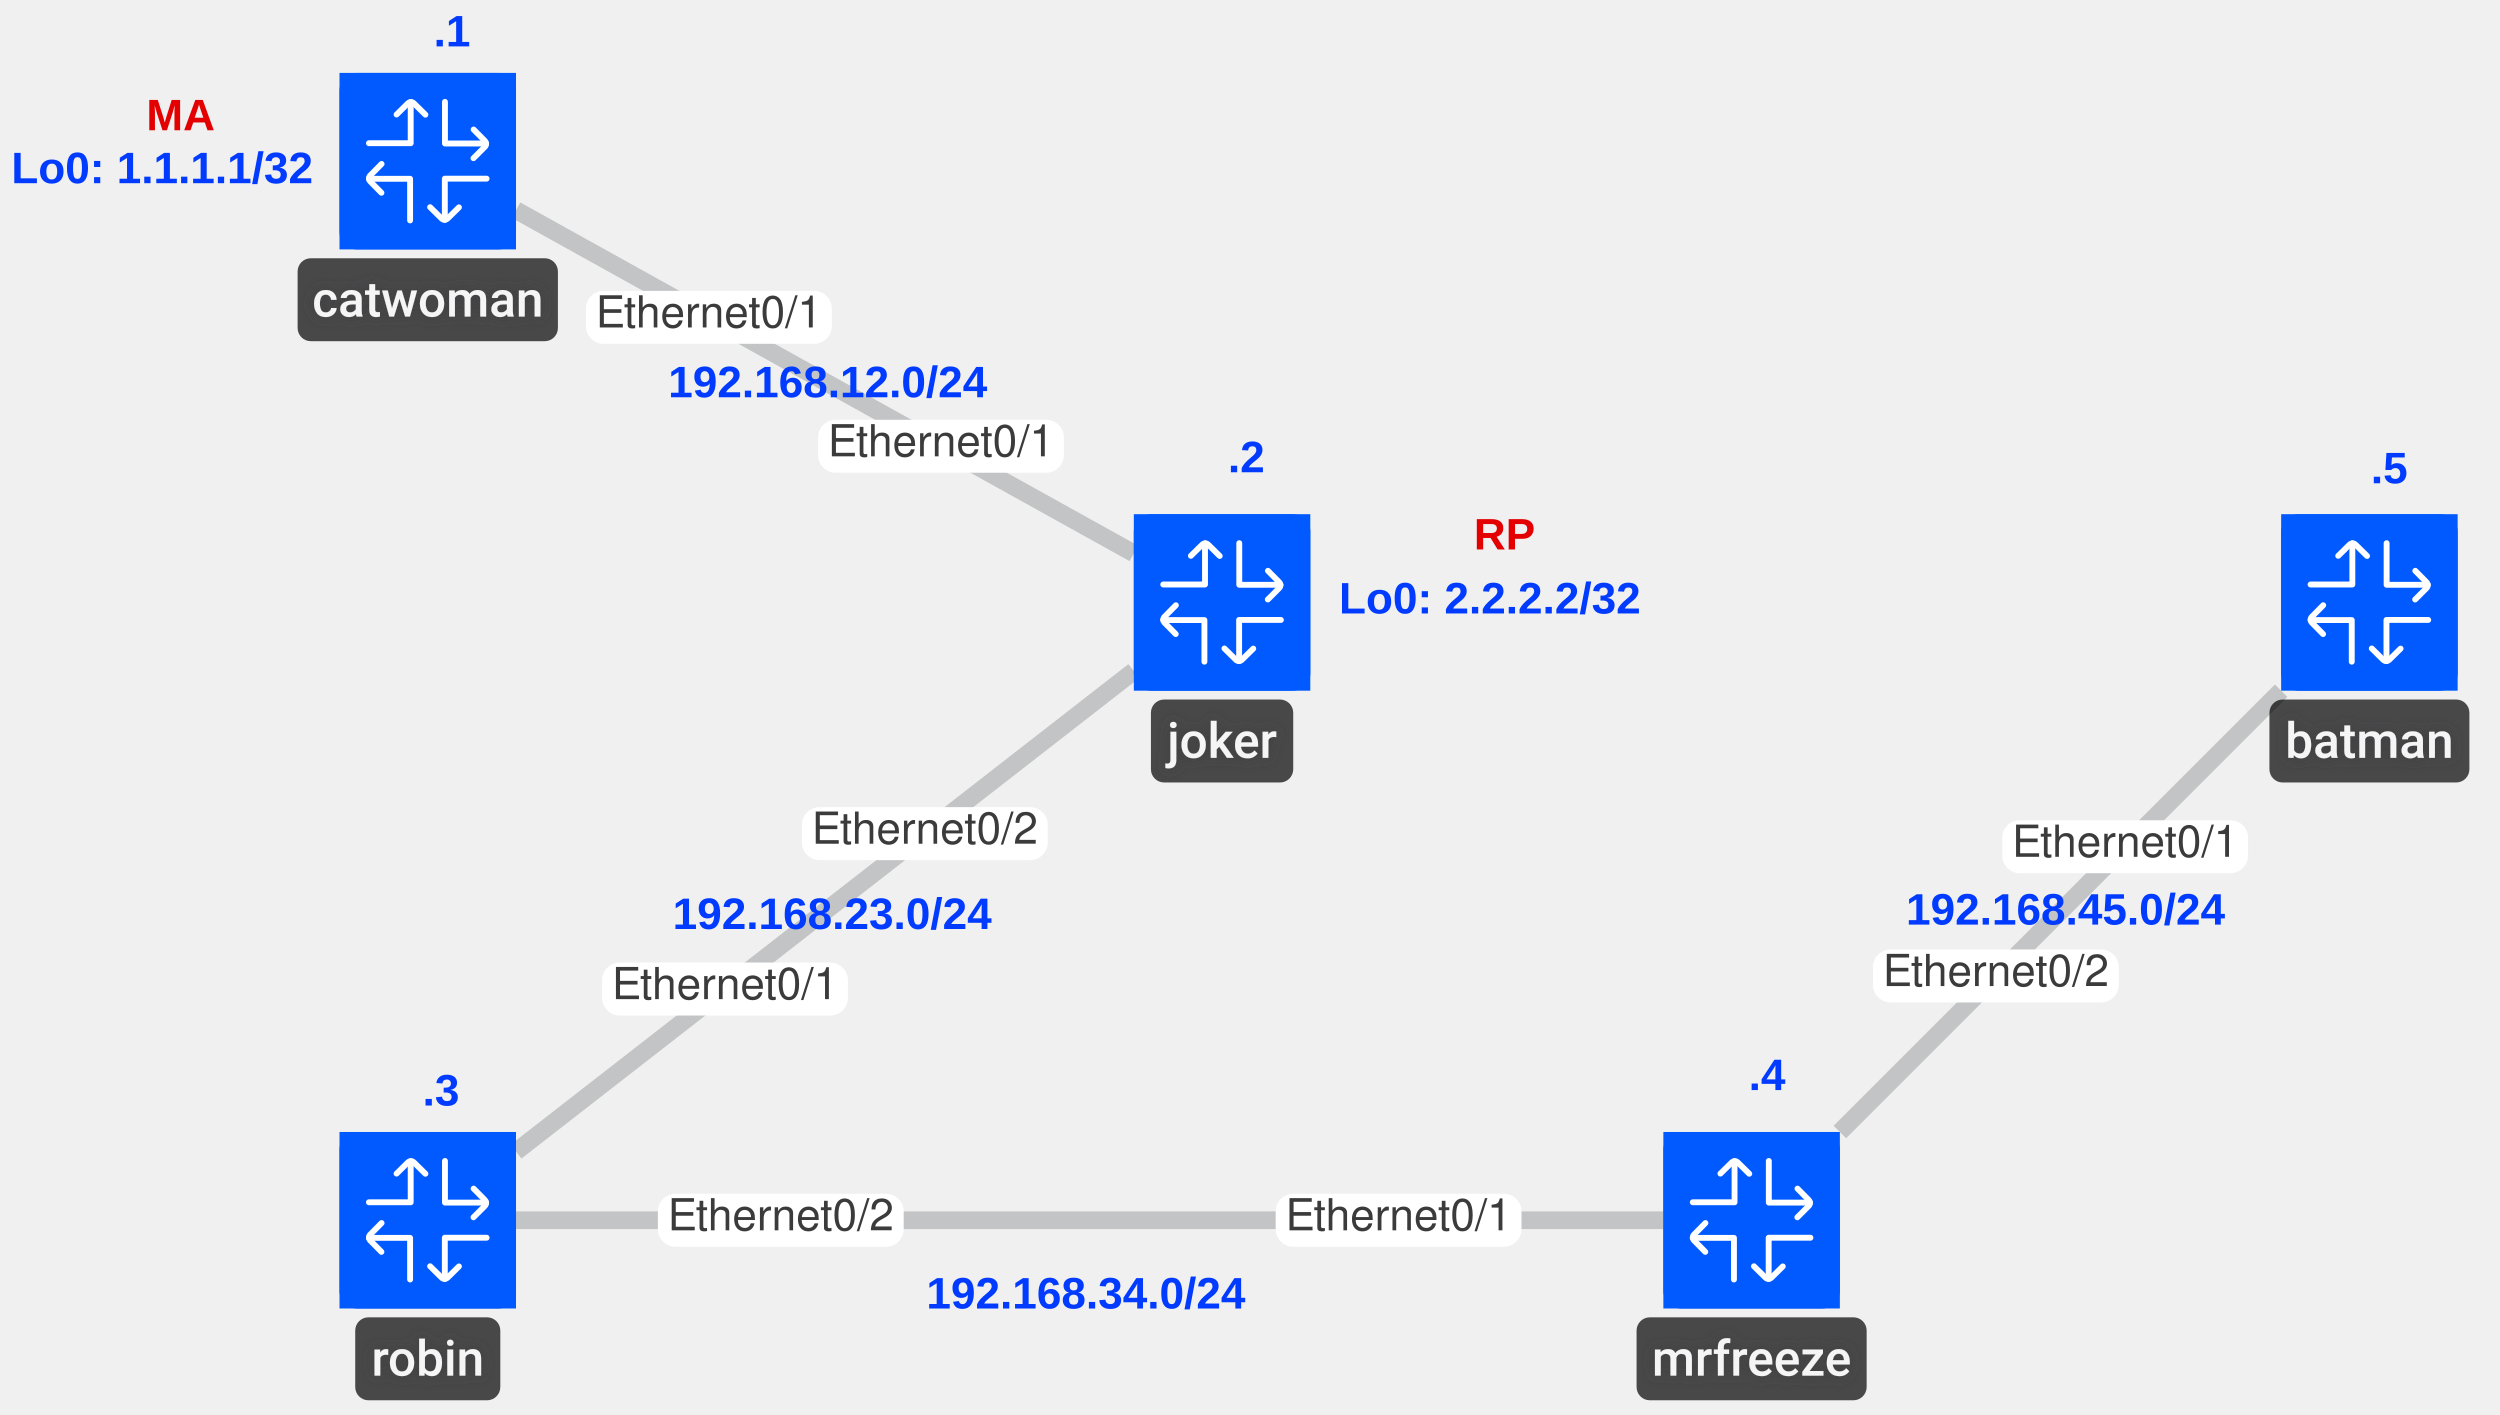
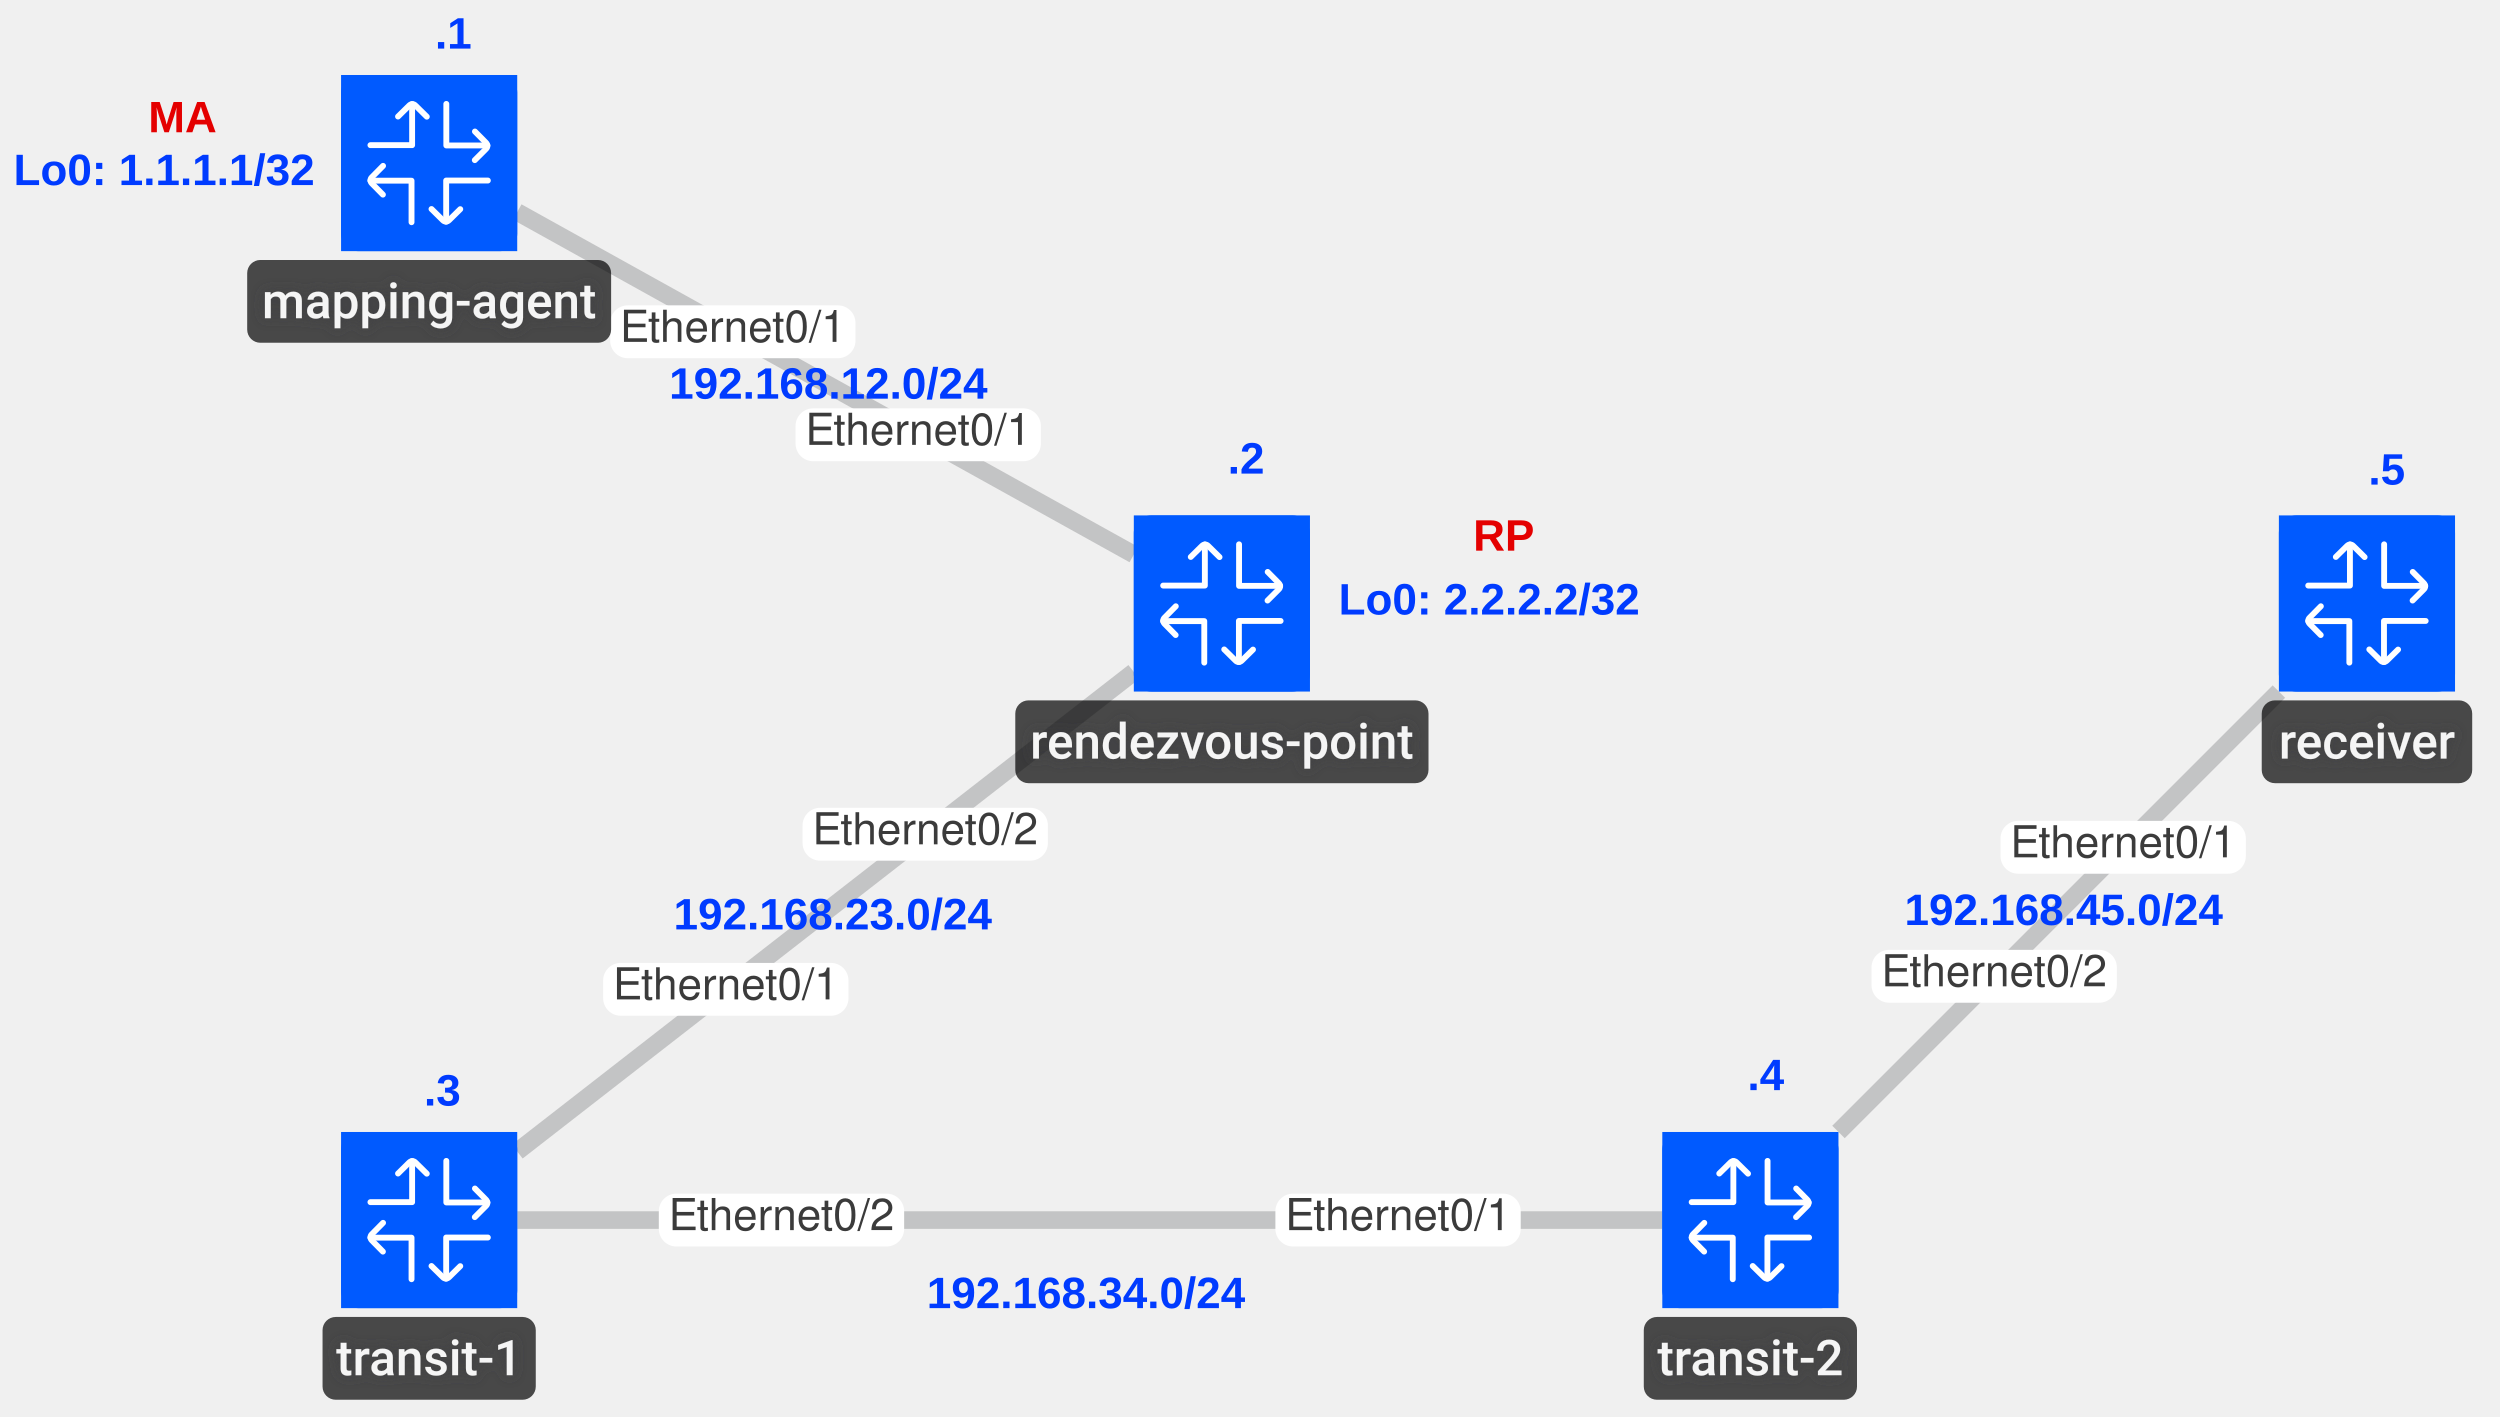
- <svg xmlns="http://www.w3.org/2000/svg" width="3399.17" height="1923.92" viewBox="-20 -20 3399.17 1923.92" version="1.1" id="svg353">
-   <g class="annotation-groups-layer" transform="matrix(6,0,0,6,-638.3848,-1000.875)" id="g2" />
-   <g class="annotation-shapes-layer" transform="matrix(6,0,0,6,-638.3848,-1000.875)" id="g4" />
+ <svg xmlns="http://www.w3.org/2000/svg" width="2955.58" height="1674.83" viewBox="-20 -20 2955.58 1674.83" version="1.1" id="svg353">
+   <g class="annotation-groups-layer" transform="matrix(5.206687,0,0,5.206687,-553.9783,-868.5405)" id="g2" />
+   <g class="annotation-shapes-layer" transform="matrix(5.206687,0,0,5.206687,-553.9783,-868.5405)" id="g4" />
  <defs id="defs19">
-     <filter id="text-shadow" x="-0.136" y="-0.449" width="1.271" height="1.897">
+     <filter id="text-shadow" x="-0.081" y="-0.415" width="1.162" height="1.831">
      <feGaussianBlur in="SourceAlpha" stdDeviation="1.5" result="blur" id="feGaussianBlur6" />
      <feFlood flood-color="#3C3E41" result="color" id="feFlood8" />
      <feComposite in="color" in2="blur" operator="in" result="shadow" id="feComposite10" />
      <feMerge id="feMerge16">
        <feMergeNode in="shadow" id="feMergeNode12" />
        <feMergeNode in="SourceGraphic" id="feMergeNode14" />
      </feMerge>
    </filter>
  </defs>
-   <g class="export-graph-layer" transform="matrix(6,0,0,6,-638.3848,-1000.875)" id="g295">
+   <g class="export-graph-layer" transform="matrix(5.206687,0,0,5.206687,-553.9783,-868.5405)" id="g295">
    <g class="export-edge" data-id="Clab-Link0" id="g35">
      <path d="M 360,288.889 220,211.111" fill="none" stroke="#969799" stroke-width="4" opacity="0.5" id="path21" />
      <g class="edge-label" id="g27">
-         <rect x="288.44" y="258.607" width="55.704" height="12" fill="#ffffff" rx="4" ry="4" id="rect23" />
-         <text x="316.292" y="264.607" font-size="10px" font-family="'Helvetica Neue', Helvetica, Arial, sans-serif" dominant-baseline="central" fill="#3b3b3b" text-anchor="middle" id="text25">Ethernet0/1</text>
+         <rect x="283.195" y="255.693" width="55.704" height="12" fill="#ffffff" rx="4" ry="4" id="rect23" />
+         <text x="311.047" y="261.693" font-size="10px" font-family="'Helvetica Neue', Helvetica, Arial, sans-serif" dominant-baseline="central" fill="#3b3b3b" text-anchor="middle" id="text25">Ethernet0/1</text>
      </g>
      <g class="edge-label" id="g33">
-         <rect x="235.856" y="229.393" width="55.704" height="12" fill="#ffffff" rx="4" ry="4" id="rect29" />
-         <text x="263.708" y="235.393" font-size="10px" font-family="'Helvetica Neue', Helvetica, Arial, sans-serif" dominant-baseline="central" fill="#3b3b3b" text-anchor="middle" id="text31">Ethernet0/1</text>
+         <rect x="241.101" y="232.307" width="55.704" height="12" fill="#ffffff" rx="4" ry="4" id="rect29" />
+         <text x="268.953" y="238.307" font-size="10px" font-family="'Helvetica Neue', Helvetica, Arial, sans-serif" dominant-baseline="central" fill="#3b3b3b" text-anchor="middle" id="text31">Ethernet0/1</text>
      </g>
    </g>
    <g class="export-edge" data-id="Clab-Link1" id="g51">
      <path d="M 360,315.556 220,424.444" fill="none" stroke="#969799" stroke-width="4" opacity="0.5" id="path37" />
      <g class="edge-label" id="g43">
        <rect x="284.787" y="346.392" width="55.704" height="12" fill="#ffffff" rx="4" ry="4" id="rect39" />
        <text x="312.639" y="352.392" font-size="10px" font-family="'Helvetica Neue', Helvetica, Arial, sans-serif" dominant-baseline="central" fill="#3b3b3b" text-anchor="middle" id="text41">Ethernet0/2</text>
      </g>
      <g class="edge-label" id="g49">
        <rect x="239.509" y="381.608" width="55.704" height="12" fill="#ffffff" rx="4" ry="4" id="rect45" />
        <text x="267.361" y="387.608" font-size="10px" font-family="'Helvetica Neue', Helvetica, Arial, sans-serif" dominant-baseline="central" fill="#3b3b3b" text-anchor="middle" id="text47">Ethernet0/1</text>
      </g>
    </g>
    <g class="export-edge" data-id="Clab-Link2" id="g67">
      <path d="M 480,440 H 220" fill="none" stroke="#969799" stroke-width="4" opacity="0.5" id="path53" />
      <g class="edge-label" id="g59">
        <rect x="392.148" y="434" width="55.704" height="12" fill="#ffffff" rx="4" ry="4" id="rect55" />
        <text x="420" y="440" font-size="10px" font-family="'Helvetica Neue', Helvetica, Arial, sans-serif" dominant-baseline="central" fill="#3b3b3b" text-anchor="middle" id="text57">Ethernet0/1</text>
      </g>
      <g class="edge-label" id="g65">
        <rect x="252.148" y="434" width="55.704" height="12" fill="#ffffff" rx="4" ry="4" id="rect61" />
        <text x="280" y="440" font-size="10px" font-family="'Helvetica Neue', Helvetica, Arial, sans-serif" dominant-baseline="central" fill="#3b3b3b" text-anchor="middle" id="text63">Ethernet0/2</text>
      </g>
    </g>
    <g class="export-edge" data-id="Clab-Link3" id="g83">
      <path d="M 520,420 620,320" fill="none" stroke="#969799" stroke-width="4" opacity="0.5" id="path69" />
      <g class="edge-label" id="g75">
        <rect x="527.503" y="378.645" width="55.704" height="12" fill="#ffffff" rx="4" ry="4" id="rect71" />
        <text x="555.355" y="384.645" font-size="10px" font-family="'Helvetica Neue', Helvetica, Arial, sans-serif" dominant-baseline="central" fill="#3b3b3b" text-anchor="middle" id="text73">Ethernet0/2</text>
      </g>
      <g class="edge-label" id="g81">
        <rect x="556.793" y="349.355" width="55.704" height="12" fill="#ffffff" rx="4" ry="4" id="rect77" />
        <text x="584.645" y="355.355" font-size="10px" font-family="'Helvetica Neue', Helvetica, Arial, sans-serif" dominant-baseline="central" fill="#3b3b3b" text-anchor="middle" id="text79">Ethernet0/1</text>
      </g>
    </g>
-     <g class="export-node topology-node" data-id="joker" id="g125">
+     <g class="export-node topology-node" data-id="rendezvous-point" id="g125">
      <g id="g119">
        <rect x="360" y="280" width="40" height="40" rx="4" ry="4" fill="#005aff" id="rect85" />
        <g transform="translate(360,280)" style="color:#005aff" id="g117">
          <g transform="scale(0.3333)" id="g115">
            <rect height="120" width="120" fill="currentColor" id="rect87" x="0" y="0" />
            <g id="g113">
              <g id="g93">
                <path d="M 71.7,19.7 V 48 h 28" fill="none" stroke="#ffffff" stroke-width="4" stroke-linecap="round" stroke-linejoin="round" id="path89" />
                <path d="m 91.2,38.5 7.5,7.6 c 1.3,1.3 1.3,3.1 0,4.3 L 91.1,58" fill="none" stroke="#ffffff" stroke-width="4" stroke-linecap="round" stroke-linejoin="round" id="path91" />
              </g>
              <g id="g99">
                <path d="m 20,47.8 h 28.4 v -28" fill="none" stroke="#ffffff" stroke-width="4" stroke-linecap="round" stroke-linejoin="round" id="path95" />
                <path d="m 38.8,28.3 7.6,-7.5 c 1.3,-1.3 3.1,-1.3 4.3,0 l 7.7,7.6" fill="none" stroke="#ffffff" stroke-width="4" stroke-linecap="round" stroke-linejoin="round" id="path97" />
              </g>
              <g id="g105">
                <path d="M 48,100.3 V 72 H 20" fill="none" stroke="#ffffff" stroke-width="4" stroke-linecap="round" stroke-linejoin="round" id="path101" />
                <path d="M 28.5,81.5 21,73.9 c -1.3,-1.3 -1.3,-3.1 0,-4.3 l 7.6,-7.7" fill="none" stroke="#ffffff" stroke-width="4" stroke-linecap="round" stroke-linejoin="round" id="path103" />
              </g>
              <g id="g111">
                <path d="M 100,71.9 H 71.6 v 28" fill="none" stroke="#ffffff" stroke-width="4" stroke-linecap="round" stroke-linejoin="round" id="path107" />
                <path d="m 81.2,91.4 -7.6,7.5 c -1.3,1.3 -3.1,1.3 -4.3,0 l -7.7,-7.6" fill="none" stroke="#ffffff" stroke-width="4" stroke-linecap="round" stroke-linejoin="round" id="path109" />
              </g>
            </g>
          </g>
        </g>
      </g>
-       <rect x="363.876" y="322" width="32.249" height="18.8" fill="rgba(0, 0, 0, 0.7)" rx="3" ry="3" id="rect121" />
-       <text x="380" y="331.4" font-size="11.2px" font-weight="500" font-family="Roboto, sans-serif" dominant-baseline="central" fill="#f5f5f5" text-anchor="middle" filter="url(#text-shadow)" id="text123">joker</text>
-     </g>
-     <g class="export-node topology-node" data-id="mrfreeze" id="g167">
+       <rect x="333.088" y="322" width="93.824" height="18.8" fill="rgba(0, 0, 0, 0.7)" rx="3" ry="3" id="rect121" />
+       <text x="380" y="331.4" font-size="11.2px" font-weight="500" font-family="Roboto, sans-serif" dominant-baseline="central" fill="#f5f5f5" text-anchor="middle" filter="url(#text-shadow)" id="text123">rendezvous-point</text>
+     </g>
+     <g class="export-node topology-node" data-id="transit-2" id="g167">
      <g id="g161">
        <rect x="480" y="420" width="40" height="40" rx="4" ry="4" fill="#005aff" id="rect127" />
        <g transform="translate(480,420)" style="color:#005aff" id="g159">
          <g transform="scale(0.3333)" id="g157">
            <rect height="120" width="120" fill="currentColor" id="rect129" x="0" y="0" />
            <g id="g155">
              <g id="g135">
                <path d="M 71.7,19.7 V 48 h 28" fill="none" stroke="#ffffff" stroke-width="4" stroke-linecap="round" stroke-linejoin="round" id="path131" />
                <path d="m 91.2,38.5 7.5,7.6 c 1.3,1.3 1.3,3.1 0,4.3 L 91.1,58" fill="none" stroke="#ffffff" stroke-width="4" stroke-linecap="round" stroke-linejoin="round" id="path133" />
              </g>
              <g id="g141">
                <path d="m 20,47.8 h 28.4 v -28" fill="none" stroke="#ffffff" stroke-width="4" stroke-linecap="round" stroke-linejoin="round" id="path137" />
                <path d="m 38.8,28.3 7.6,-7.5 c 1.3,-1.3 3.1,-1.3 4.3,0 l 7.7,7.6" fill="none" stroke="#ffffff" stroke-width="4" stroke-linecap="round" stroke-linejoin="round" id="path139" />
              </g>
              <g id="g147">
                <path d="M 48,100.3 V 72 H 20" fill="none" stroke="#ffffff" stroke-width="4" stroke-linecap="round" stroke-linejoin="round" id="path143" />
                <path d="M 28.5,81.5 21,73.9 c -1.3,-1.3 -1.3,-3.1 0,-4.3 l 7.6,-7.7" fill="none" stroke="#ffffff" stroke-width="4" stroke-linecap="round" stroke-linejoin="round" id="path145" />
              </g>
              <g id="g153">
                <path d="M 100,71.9 H 71.6 v 28" fill="none" stroke="#ffffff" stroke-width="4" stroke-linecap="round" stroke-linejoin="round" id="path149" />
                <path d="m 81.2,91.4 -7.6,7.5 c -1.3,1.3 -3.1,1.3 -4.3,0 l -7.7,-7.6" fill="none" stroke="#ffffff" stroke-width="4" stroke-linecap="round" stroke-linejoin="round" id="path151" />
              </g>
            </g>
          </g>
        </g>
      </g>
-       <rect x="473.931" y="462" width="52.138" height="18.8" fill="rgba(0, 0, 0, 0.7)" rx="3" ry="3" id="rect163" />
-       <text x="500" y="471.4" font-size="11.2px" font-weight="500" font-family="Roboto, sans-serif" dominant-baseline="central" fill="#f5f5f5" text-anchor="middle" filter="url(#text-shadow)" id="text165">mrfreeze</text>
-     </g>
-     <g class="export-node topology-node" data-id="catwoman" id="g209">
+       <rect x="475.794" y="462" width="48.413" height="18.8" fill="rgba(0, 0, 0, 0.7)" rx="3" ry="3" id="rect163" />
+       <text x="500" y="471.4" font-size="11.2px" font-weight="500" font-family="Roboto, sans-serif" dominant-baseline="central" fill="#f5f5f5" text-anchor="middle" filter="url(#text-shadow)" id="text165">transit-2</text>
+     </g>
+     <g class="export-node topology-node" data-id="mapping-agent" id="g209">
      <g id="g203">
        <rect x="180" y="180" width="40" height="40" rx="4" ry="4" fill="#005aff" id="rect169" />
        <g transform="translate(180,180)" style="color:#005aff" id="g201">
          <g transform="scale(0.3333)" id="g199">
            <rect height="120" width="120" fill="currentColor" id="rect171" x="0" y="0" />
            <g id="g197">
              <g id="g177">
                <path d="M 71.7,19.7 V 48 h 28" fill="none" stroke="#ffffff" stroke-width="4" stroke-linecap="round" stroke-linejoin="round" id="path173" />
                <path d="m 91.2,38.5 7.5,7.6 c 1.3,1.3 1.3,3.1 0,4.3 L 91.1,58" fill="none" stroke="#ffffff" stroke-width="4" stroke-linecap="round" stroke-linejoin="round" id="path175" />
              </g>
              <g id="g183">
                <path d="m 20,47.8 h 28.4 v -28" fill="none" stroke="#ffffff" stroke-width="4" stroke-linecap="round" stroke-linejoin="round" id="path179" />
                <path d="m 38.8,28.3 7.6,-7.5 c 1.3,-1.3 3.1,-1.3 4.3,0 l 7.7,7.6" fill="none" stroke="#ffffff" stroke-width="4" stroke-linecap="round" stroke-linejoin="round" id="path181" />
              </g>
              <g id="g189">
                <path d="M 48,100.3 V 72 H 20" fill="none" stroke="#ffffff" stroke-width="4" stroke-linecap="round" stroke-linejoin="round" id="path185" />
                <path d="M 28.5,81.5 21,73.9 c -1.3,-1.3 -1.3,-3.1 0,-4.3 l 7.6,-7.7" fill="none" stroke="#ffffff" stroke-width="4" stroke-linecap="round" stroke-linejoin="round" id="path187" />
              </g>
              <g id="g195">
                <path d="M 100,71.9 H 71.6 v 28" fill="none" stroke="#ffffff" stroke-width="4" stroke-linecap="round" stroke-linejoin="round" id="path191" />
                <path d="m 81.2,91.4 -7.6,7.5 c -1.3,1.3 -3.1,1.3 -4.3,0 l -7.7,-7.6" fill="none" stroke="#ffffff" stroke-width="4" stroke-linecap="round" stroke-linejoin="round" id="path193" />
              </g>
            </g>
          </g>
        </g>
      </g>
-       <rect x="170.506" y="222" width="58.988" height="18.8" fill="rgba(0, 0, 0, 0.7)" rx="3" ry="3" id="rect205" />
-       <text x="200" y="231.4" font-size="11.2px" font-weight="500" font-family="Roboto, sans-serif" dominant-baseline="central" fill="#f5f5f5" text-anchor="middle" filter="url(#text-shadow)" id="text207">catwoman</text>
-     </g>
-     <g class="export-node topology-node" data-id="batman" id="g251">
+       <rect x="158.682" y="222" width="82.636" height="18.8" fill="rgba(0, 0, 0, 0.7)" rx="3" ry="3" id="rect205" />
+       <text x="200" y="231.4" font-size="11.2px" font-weight="500" font-family="Roboto, sans-serif" dominant-baseline="central" fill="#f5f5f5" text-anchor="middle" filter="url(#text-shadow)" id="text207">mapping-agent</text>
+     </g>
+     <g class="export-node topology-node" data-id="receiver" id="g251">
      <g id="g245">
        <rect x="620" y="280" width="40" height="40" rx="4" ry="4" fill="#005aff" id="rect211" />
        <g transform="translate(620,280)" style="color:#005aff" id="g243">
          <g transform="scale(0.3333)" id="g241">
            <rect height="120" width="120" fill="currentColor" id="rect213" x="0" y="0" />
            <g id="g239">
              <g id="g219">
                <path d="M 71.7,19.7 V 48 h 28" fill="none" stroke="#ffffff" stroke-width="4" stroke-linecap="round" stroke-linejoin="round" id="path215" />
                <path d="m 91.2,38.5 7.5,7.6 c 1.3,1.3 1.3,3.1 0,4.3 L 91.1,58" fill="none" stroke="#ffffff" stroke-width="4" stroke-linecap="round" stroke-linejoin="round" id="path217" />
              </g>
              <g id="g225">
                <path d="m 20,47.8 h 28.4 v -28" fill="none" stroke="#ffffff" stroke-width="4" stroke-linecap="round" stroke-linejoin="round" id="path221" />
                <path d="m 38.8,28.3 7.6,-7.5 c 1.3,-1.3 3.1,-1.3 4.3,0 l 7.7,7.6" fill="none" stroke="#ffffff" stroke-width="4" stroke-linecap="round" stroke-linejoin="round" id="path223" />
              </g>
              <g id="g231">
                <path d="M 48,100.3 V 72 H 20" fill="none" stroke="#ffffff" stroke-width="4" stroke-linecap="round" stroke-linejoin="round" id="path227" />
                <path d="M 28.5,81.5 21,73.9 c -1.3,-1.3 -1.3,-3.1 0,-4.3 l 7.6,-7.7" fill="none" stroke="#ffffff" stroke-width="4" stroke-linecap="round" stroke-linejoin="round" id="path229" />
              </g>
              <g id="g237">
                <path d="M 100,71.9 H 71.6 v 28" fill="none" stroke="#ffffff" stroke-width="4" stroke-linecap="round" stroke-linejoin="round" id="path233" />
                <path d="m 81.2,91.4 -7.6,7.5 c -1.3,1.3 -3.1,1.3 -4.3,0 l -7.7,-7.6" fill="none" stroke="#ffffff" stroke-width="4" stroke-linecap="round" stroke-linejoin="round" id="path235" />
              </g>
            </g>
          </g>
        </g>
      </g>
-       <rect x="617.342" y="322" width="45.315" height="18.8" fill="rgba(0, 0, 0, 0.7)" rx="3" ry="3" id="rect247" />
-       <text x="640" y="331.4" font-size="11.2px" font-weight="500" font-family="Roboto, sans-serif" dominant-baseline="central" fill="#f5f5f5" text-anchor="middle" filter="url(#text-shadow)" id="text249">batman</text>
-     </g>
-     <g class="export-node topology-node" data-id="robin" id="g293">
+       <rect x="616.105" y="322" width="47.79" height="18.8" fill="rgba(0, 0, 0, 0.7)" rx="3" ry="3" id="rect247" />
+       <text x="640" y="331.4" font-size="11.2px" font-weight="500" font-family="Roboto, sans-serif" dominant-baseline="central" fill="#f5f5f5" text-anchor="middle" filter="url(#text-shadow)" id="text249">receiver</text>
+     </g>
+     <g class="export-node topology-node" data-id="transit-1" id="g293">
      <g id="g287">
        <rect x="180" y="420" width="40" height="40" rx="4" ry="4" fill="#005aff" id="rect253" />
        <g transform="translate(180,420)" style="color:#005aff" id="g285">
          <g transform="scale(0.3333)" id="g283">
            <rect height="120" width="120" fill="currentColor" id="rect255" x="0" y="0" />
            <g id="g281">
              <g id="g261">
                <path d="M 71.7,19.7 V 48 h 28" fill="none" stroke="#ffffff" stroke-width="4" stroke-linecap="round" stroke-linejoin="round" id="path257" />
                <path d="m 91.2,38.5 7.5,7.6 c 1.3,1.3 1.3,3.1 0,4.3 L 91.1,58" fill="none" stroke="#ffffff" stroke-width="4" stroke-linecap="round" stroke-linejoin="round" id="path259" />
              </g>
              <g id="g267">
                <path d="m 20,47.8 h 28.4 v -28" fill="none" stroke="#ffffff" stroke-width="4" stroke-linecap="round" stroke-linejoin="round" id="path263" />
                <path d="m 38.8,28.3 7.6,-7.5 c 1.3,-1.3 3.1,-1.3 4.3,0 l 7.7,7.6" fill="none" stroke="#ffffff" stroke-width="4" stroke-linecap="round" stroke-linejoin="round" id="path265" />
              </g>
              <g id="g273">
                <path d="M 48,100.3 V 72 H 20" fill="none" stroke="#ffffff" stroke-width="4" stroke-linecap="round" stroke-linejoin="round" id="path269" />
                <path d="M 28.5,81.5 21,73.9 c -1.3,-1.3 -1.3,-3.1 0,-4.3 l 7.6,-7.7" fill="none" stroke="#ffffff" stroke-width="4" stroke-linecap="round" stroke-linejoin="round" id="path271" />
              </g>
              <g id="g279">
                <path d="M 100,71.9 H 71.6 v 28" fill="none" stroke="#ffffff" stroke-width="4" stroke-linecap="round" stroke-linejoin="round" id="path275" />
                <path d="m 81.2,91.4 -7.6,7.5 c -1.3,1.3 -3.1,1.3 -4.3,0 l -7.7,-7.6" fill="none" stroke="#ffffff" stroke-width="4" stroke-linecap="round" stroke-linejoin="round" id="path277" />
              </g>
            </g>
          </g>
        </g>
      </g>
-       <rect x="183.562" y="462" width="32.877" height="18.8" fill="rgba(0, 0, 0, 0.7)" rx="3" ry="3" id="rect289" />
-       <text x="200" y="471.4" font-size="11.2px" font-weight="500" font-family="Roboto, sans-serif" dominant-baseline="central" fill="#f5f5f5" text-anchor="middle" filter="url(#text-shadow)" id="text291">robin</text>
+       <rect x="175.794" y="462" width="48.413" height="18.8" fill="rgba(0, 0, 0, 0.7)" rx="3" ry="3" id="rect289" />
+       <text x="200" y="471.4" font-size="11.2px" font-weight="500" font-family="Roboto, sans-serif" dominant-baseline="central" fill="#f5f5f5" text-anchor="middle" filter="url(#text-shadow)" id="text291">transit-1</text>
    </g>
  </g>
-   <g class="annotation-shapes-layer" transform="matrix(6,0,0,6,-638.3848,-1000.875)" id="g297" />
-   <g class="annotation-text-layer" transform="matrix(6,0,0,6,-638.3848,-1000.875)" id="g351">
+   <g class="annotation-shapes-layer" transform="matrix(5.206687,0,0,5.206687,-553.9783,-868.5405)" id="g297" />
+   <g class="annotation-text-layer" transform="matrix(5.206687,0,0,5.206687,-553.9783,-868.5405)" id="g351">
    <g class="annotation-text" data-id="freeText_1791220208901" id="g301">
      <text x="174" y="205" font-family="Arial" font-size="10px" font-weight="bold" font-style="normal" fill="#003bff" text-anchor="end" id="text299">Lo0: 1.1.1.1/32</text>
    </g>
    <g class="annotation-text" data-id="freeText_1791220238125" id="g305">
      <text x="406.5" y="302.5" font-family="Arial" font-size="10px" font-weight="bold" font-style="normal" fill="#003bff" text-anchor="start" id="text303">Lo0: 2.2.2.2/32</text>
    </g>
    <g class="annotation-text" data-id="freeText_1791220254100" id="g309">
      <text x="254.5" y="253.5" font-family="Arial" font-size="10px" font-weight="bold" font-style="normal" fill="#003bff" text-anchor="start" id="text307">192.168.12.0/24</text>
    </g>
    <g class="annotation-text" data-id="freeText_1791220278356" id="g313">
      <text x="255.5" y="374" font-family="Arial" font-size="10px" font-weight="bold" font-style="normal" fill="#003bff" text-anchor="start" id="text311">192.168.23.0/24</text>
    </g>
    <g class="annotation-text" data-id="freeText_1791220289876" id="g317">
      <text x="313" y="460" font-family="Arial" font-size="10px" font-weight="bold" font-style="normal" fill="#003bff" text-anchor="start" id="text315">192.168.34.0/24</text>
    </g>
    <g class="annotation-text" data-id="freeText_1791220299252" id="g321">
      <text x="535" y="373" font-family="Arial" font-size="10px" font-weight="bold" font-style="normal" fill="#003bff" text-anchor="start" id="text319">192.168.45.0/24</text>
    </g>
    <g class="annotation-text" data-id="freeText_1791220324956" id="g325">
      <text x="205.5" y="174" font-family="Arial" font-size="10px" font-weight="bold" font-style="normal" fill="#003bff" text-anchor="middle" id="text323">.1</text>
    </g>
    <g class="annotation-text" data-id="freeText_1791220338476" id="g329">
      <text x="385.5" y="270.5" font-family="Arial" font-size="10px" font-weight="bold" font-style="normal" fill="#003bff" text-anchor="middle" id="text327">.2</text>
    </g>
    <g class="annotation-text" data-id="freeText_1791220348564" id="g333">
      <text x="203" y="414" font-family="Arial" font-size="10px" font-weight="bold" font-style="normal" fill="#003bff" text-anchor="middle" id="text331">.3</text>
    </g>
    <g class="annotation-text" data-id="freeText_1791220377548" id="g337">
      <text x="503.5" y="410.5" font-family="Arial" font-size="10px" font-weight="bold" font-style="normal" fill="#003bff" text-anchor="middle" id="text335">.4</text>
    </g>
    <g class="annotation-text" data-id="freeText_1791220388172" id="g341">
      <text x="644.5" y="273" font-family="Arial" font-size="10px" font-weight="bold" font-style="normal" fill="#003bff" text-anchor="middle" id="text339">.5</text>
    </g>
    <g class="annotation-text" data-id="freeText_1791220401180" id="g345">
      <text x="144" y="193" font-family="Arial" font-size="10px" font-weight="bold" font-style="normal" fill="#e40000" text-anchor="middle" id="text343">MA</text>
    </g>
    <g class="annotation-text" data-id="freeText_1791220432949" id="g349">
      <text x="444" y="288" font-family="Arial" font-size="10px" font-weight="bold" font-style="normal" fill="#e40000" text-anchor="middle" id="text347">RP</text>
    </g>
  </g>
</svg>
